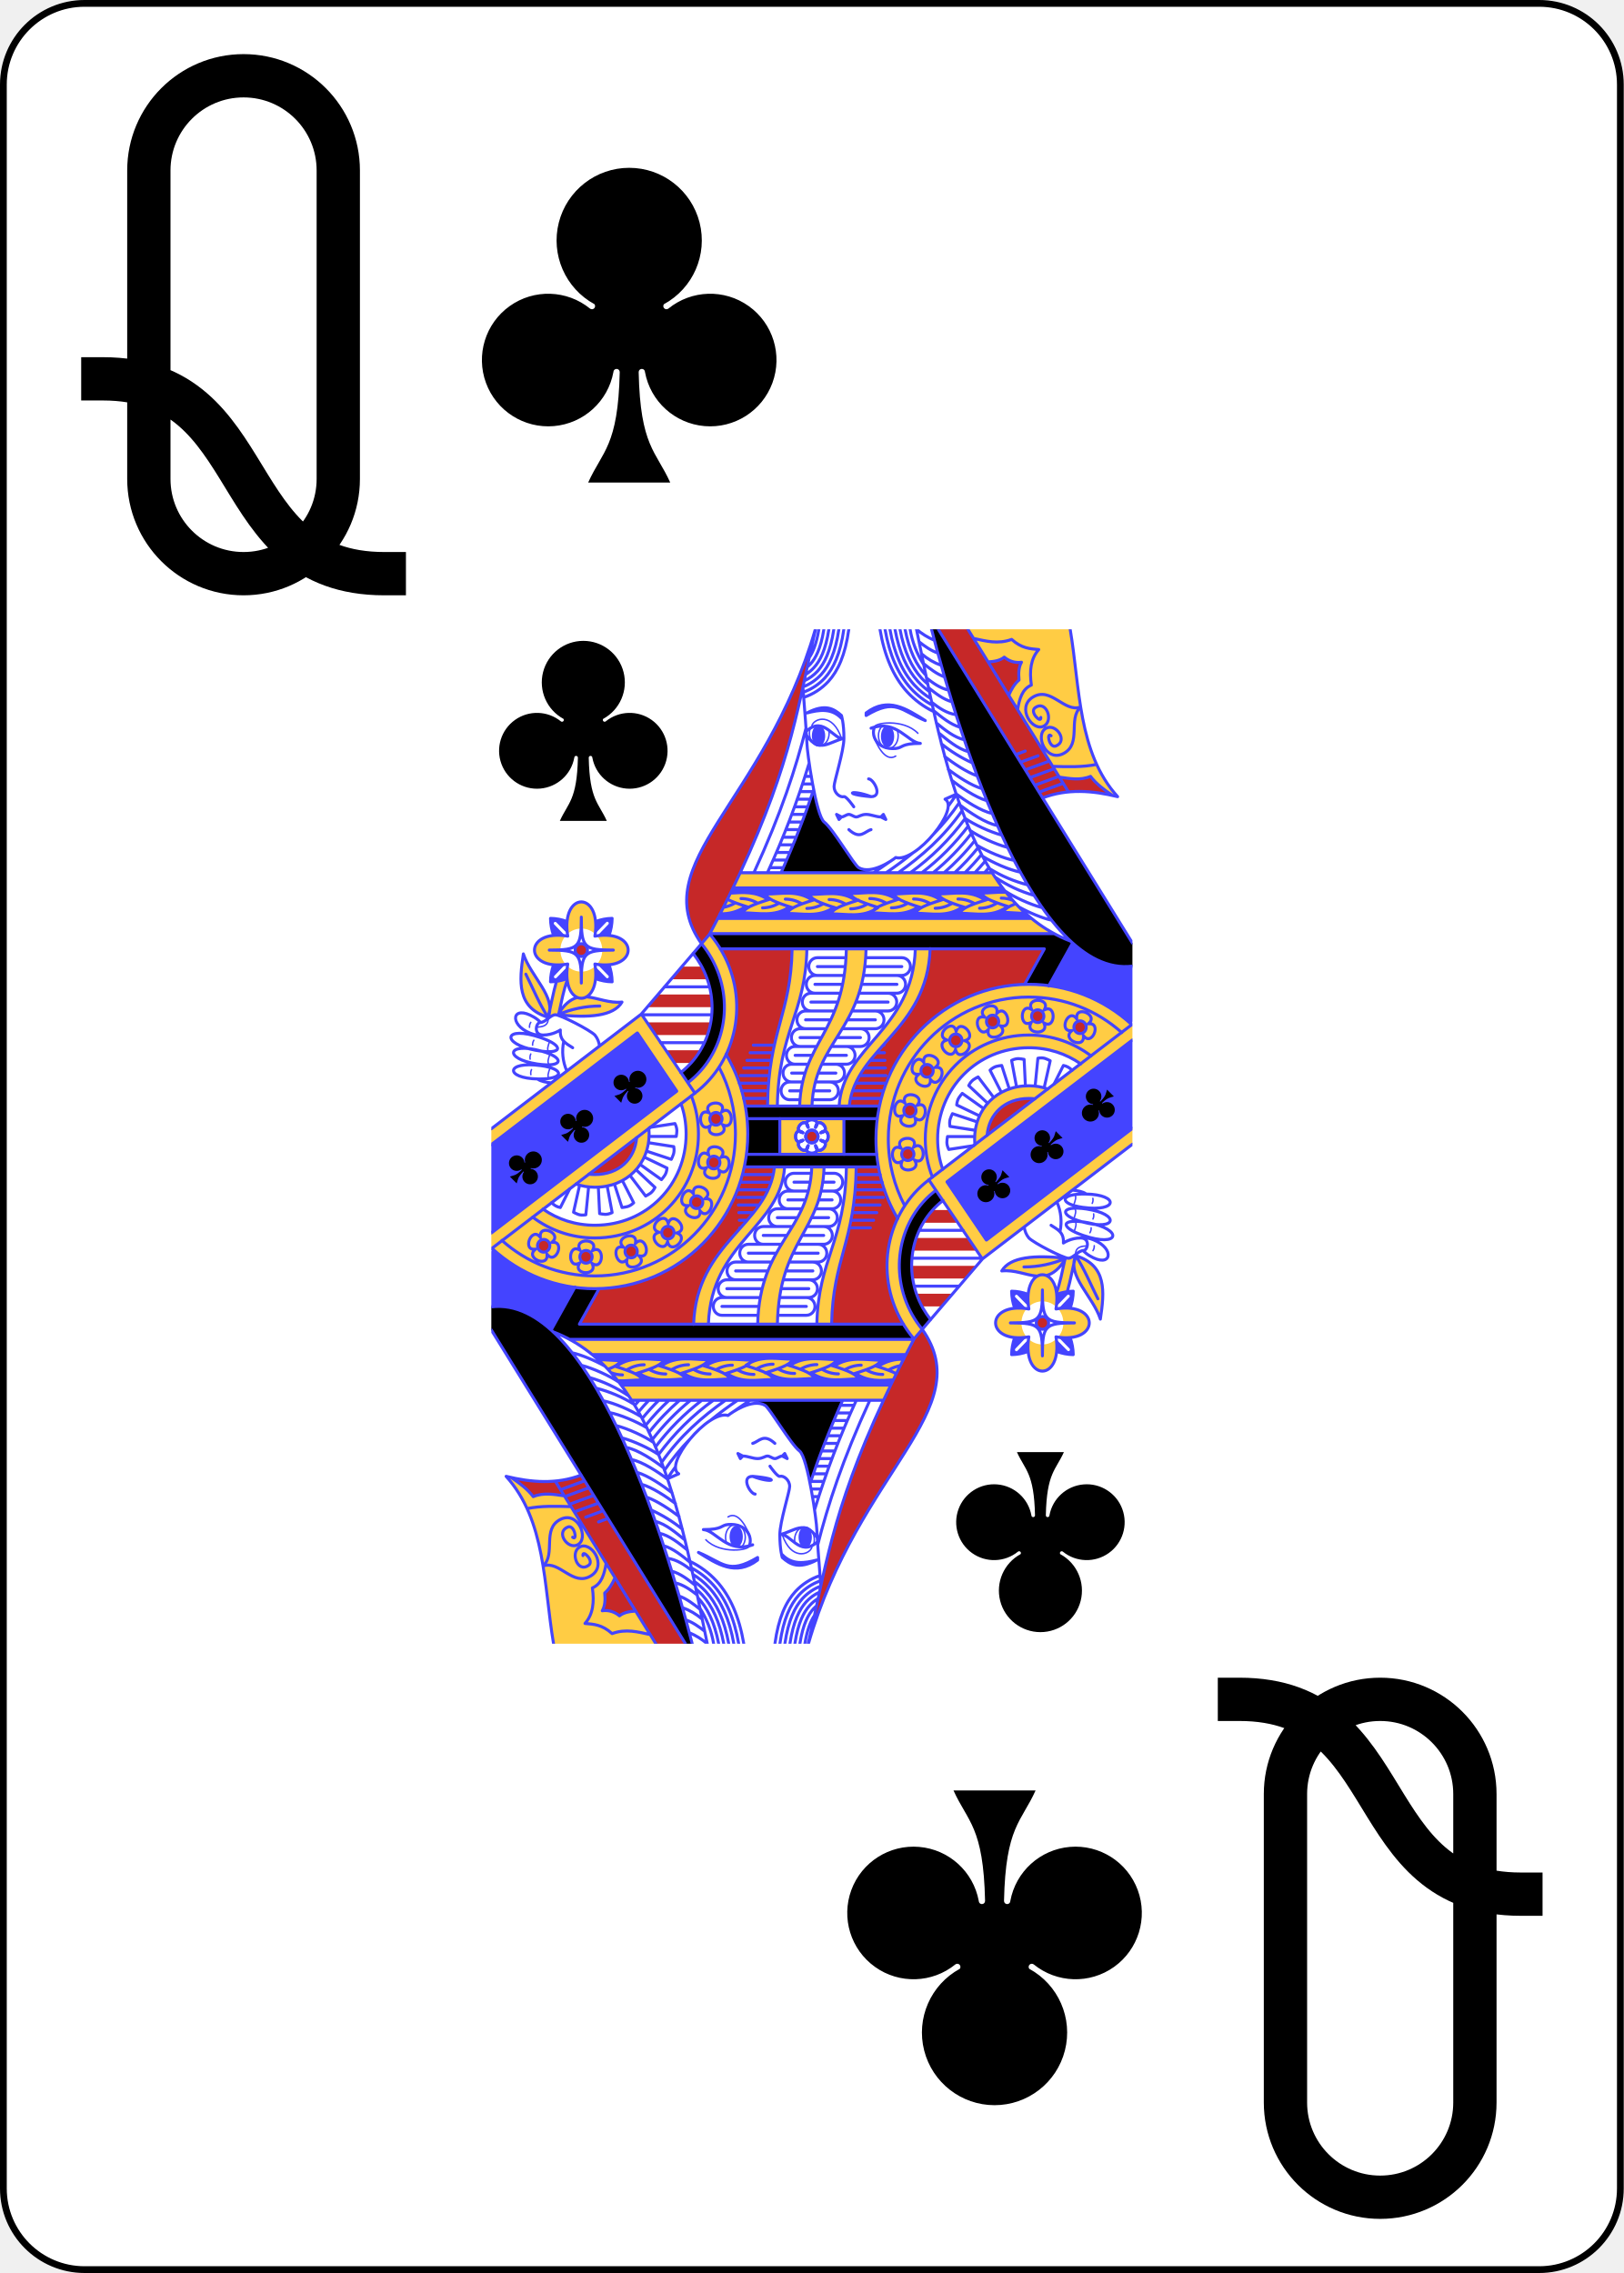
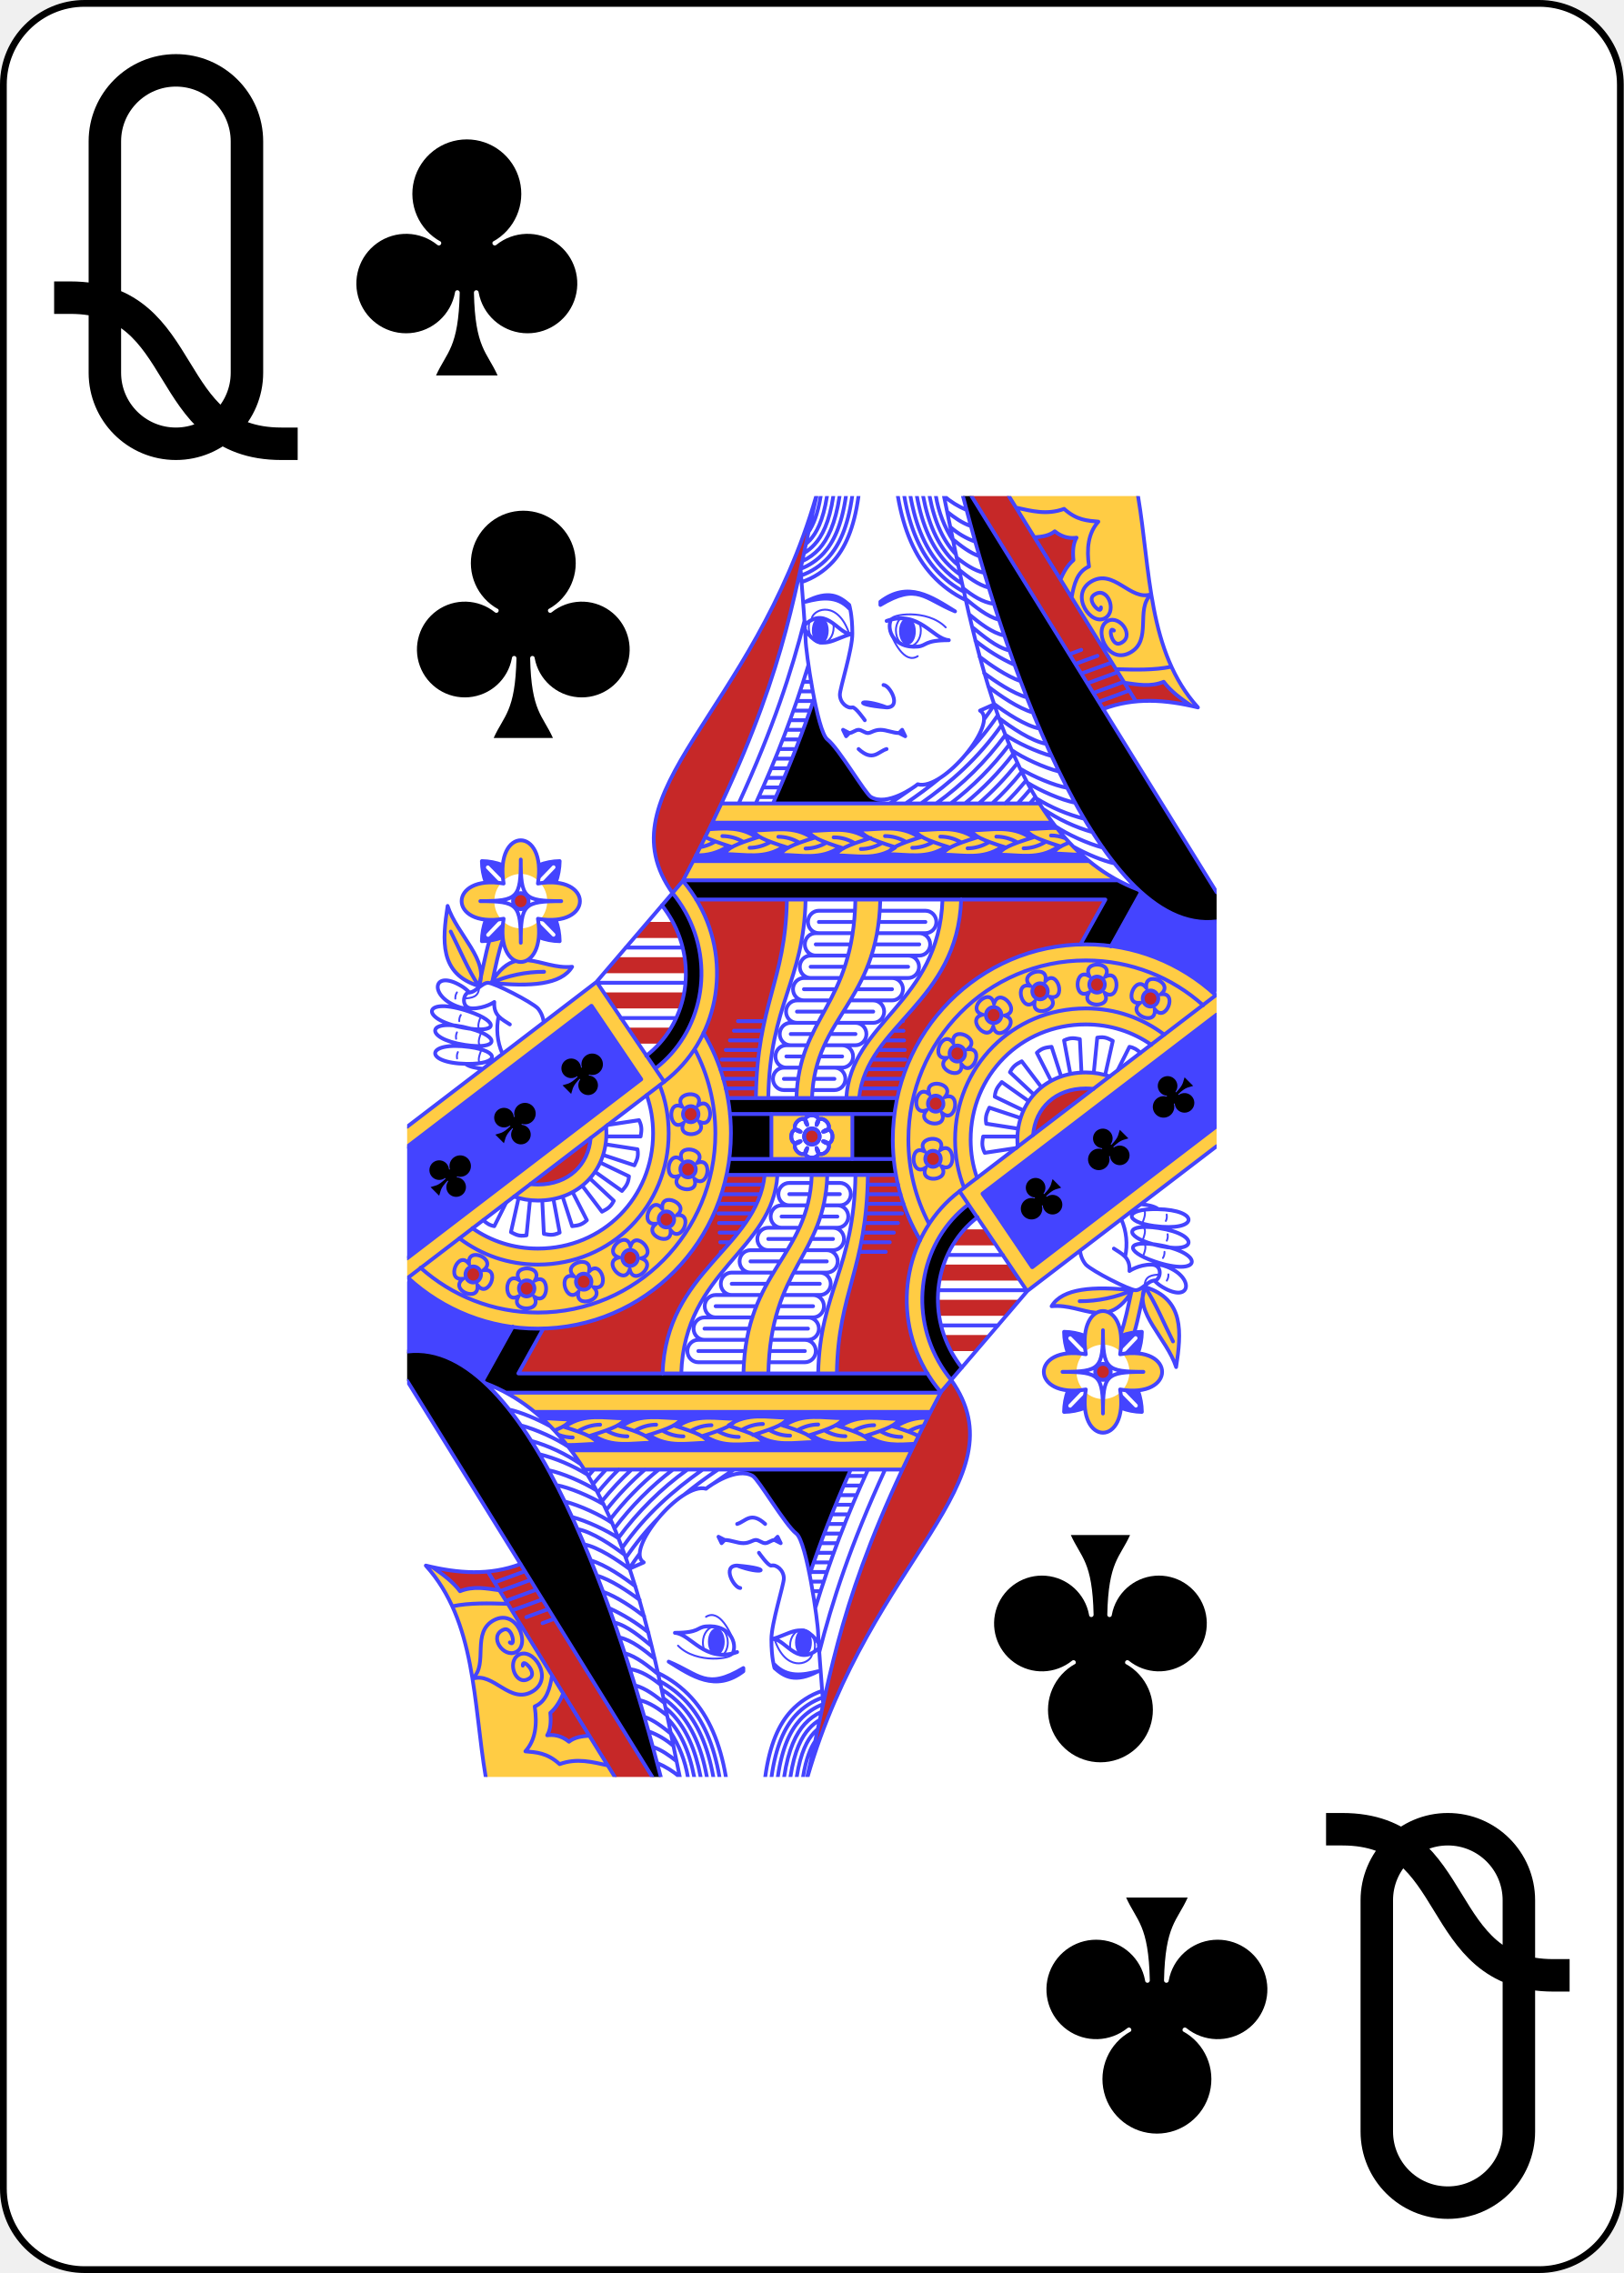
<svg xmlns="http://www.w3.org/2000/svg" xmlns:xlink="http://www.w3.org/1999/xlink" width="240" height="336" class="card" preserveAspectRatio="none" viewBox="-120 -168 240 336">
  <symbol id="h" preserveAspectRatio="xMinYMid" viewBox="-500 -500 1000 1000">
    <path fill="none" stroke="#000" stroke-linecap="square" stroke-miterlimit="1.5" stroke-width="80" d="M-260 100c300 0 220 360 520 360M-175 0v-285a175 175 0 0 1 350 0v570a175 175 0 0 1-350 0Z" />
  </symbol>
  <symbol id="a" preserveAspectRatio="xMinYMid" viewBox="-600 -600 1200 1200">
    <path d="M30 150c5 235 55 250 100 350h-260c45-100 95-115 100-350a10 10 0 0 0-20 0 210 210 0 1 1-74-201 10 10 0 0 0 14-14 230 230 0 1 1 220 0 10 10 0 0 0 14 14 210 210 0 1 1-74 201 10 10 0 0 0-20 0" />
  </symbol>
  <symbol id="b" preserveAspectRatio="none" viewBox="0 0 1300 2000">
    <path fill="#FC4" d="M1173.8 0c20 115.7 15.5 243.3 96.2 330-33.6-8-67-12.4-100-9.6L966.4 0Zm-669 480 510.8.1c33 50.8 73.7 92.5 125.2 119.7l-698 .8q35.1-64.8 62-120.6m-322.3 57.5c17 0 33.9 21 28.1 63.2a43 43 0 0 0-28.1-10.7 43 43 0 0 0-28.1 10.7c-5.8-42.1 11.2-63.2 28.1-63.2m260.1 63.1a220 220 0 0 1 25.7 35.8 215 215 0 0 1 7.8 202A300 300 0 0 1 520 995c0 168.4-138.8 305-310 305a312 312 0 0 1-208.8-79.6l.7-.5-1.9-2.5v-27.1l376-279.7L296 796 0 1016v-31.1l304-226 105.2 150.7.5-.5-10.7-15.3c74.4-55.4 96.5-160.2 47.7-244.8q-9.2-15.7-20.4-29zm-213.2 2.6c68.8-.5 63.8 68.2-15.1 57.4a43 43 0 0 0 10.7-28.1 43 43 0 0 0-10.7-28.1q8-1.1 15.1-1.2m-93.8 0q7 0 15.1 1.2a43 43 0 0 0-10.7 28.1 43 43 0 0 0 10.7 28.1c-78.9 10.8-84-58-15.1-57.4m754.2 26.5c-5.6 161.8-151.4 195.8-164 310.3h-20.5c7.7-119 148.9-148.4 154.5-310Zm-130 .4c-4 161.4-104.6 181.7-109.6 309.8h-25c4.3-128 91.3-143.7 94.7-309.8Zm-120 .2c-2.7 128.3-57.3 162.2-59.7 309.4h-20c2-147.2 47.5-181 49.8-309.4ZM65 640c13 39.2 55.1 75.2 53.7 109.8 4.4-19 8-38 13.5-56l21.7-2c-7.3 20-11.6 41.9-16.6 63.8L115 765c-63.6-19-58.4-71.2-50-125m89.4 24.3a43 43 0 0 0 28.1 10.7 43 43 0 0 0 28.1-10.7c4.6 33.6-5.2 53.8-18 60.6l1.7-.1c21.8 2 45 12.8 70.7 10.2-17.4 28.3-67.5 31.4-130 25 13-21 25.9-30.5 39.1-34h.7c-13.9-5.5-25.3-26-20.4-61.7M385.2 935l-280.1 208.2c29.6 20 65.2 31.7 104.9 31.7 105 0 185-80 185-180q-.1-31.8-10.3-59.4zm259.4 30h137.9a331 331 0 0 0-1 69.5l-136.5.4v-2.7c6.3 2.2 15.6 0 15.6-6.7 7 7 22-8 15-15 10 0 10-21.2 0-21.2 7-7-8-22-15-15 0-6.8-9.7-9-16-6.6zm-325.1 19q.5 5.2.5 10.9c0 58.9-44.6 105-110 105q-20.8 0-38.2-6.3z" />
  </symbol>
  <symbol id="c" preserveAspectRatio="none" viewBox="0 0 1300 2000">
    <path fill="#c62828" d="m966.3 0 201 316.5-15.6-25c20.8 2.7 41.6 7 63.3-1.5 11.6 15 27.3 26 42.4 37-29.8-6-58.7-9-87.4-6.3l-.2-.3c-17.6 2-35 5.7-52 12.1L906.5 0ZM657.6 0c-34.4 141.5-46.4 258-153 480a2759 2759 0 0 1-62 121.2l-16.3 18.7C311 461.5 555.3 342.3 657 0ZM1040 55a45 45 0 0 0 35 10c-5.3 8.6-6.5 20.7-5 35a80 80 0 0 0-20.8 30.2l-41.9-65.8c12.1-.8 23.7-2.5 32.7-9.4M182.5 620a12.5 12.5 0 0 1 12.5 12.5 12.5 12.5 0 0 1-12.5 12.5 12.5 12.5 0 0 1-12.5-12.5 12.5 12.5 0 0 1 12.5-12.5m707.2 9.9 231.3.1-39.6 70.2C936.9 704 817 805.2 787 939.6l-61.4.4c12.7-114.5 158.5-148.5 164-310.1m-425.5 0 145.9.2c-2.5 128.5-48 162.4-50 309.7l-44.8.1A308 308 0 0 0 476 838.4 215 215 0 0 0 464 630m-37.6 35 11.6 25h-74.2l22.6-25zm19 55 2.2 25H315.7l22-25zm-.6 55-7.1 25h-104l-18-25zm-21 55-19 25h-34l-17.6-25zm31.6 122.7a12.5 12.5 0 0 1 12.5 11.5 12.5 12.5 0 0 1-11.5 13.4 12.5 12.5 0 0 1-13.4-11.4 12.5 12.5 0 0 1 11.5-13.5zM650 987.5a12.5 12.5 0 0 1 12.5 12.5 12.5 12.5 0 0 1-12.5 12.5 12.5 12.5 0 0 1-12.5-12.5 12.5 12.5 0 0 1 12.5-12.5m-355.3 15c-3.4 41.5-35.5 72.5-84.7 72.5q-6.3 0-12-.7zm156.1 36.3 2.5.2a12.5 12.5 0 0 1 10.1 14.5 12.5 12.5 0 0 1-14.5 10.1 12.5 12.5 0 0 1-10-14.5 12.5 12.5 0 0 1 12-10.3m-34.3 78.2a13 13 0 0 1 4.8 1 12.5 12.5 0 0 1 6.6 16.4 12.5 12.5 0 0 1-16.4 6.6 12.5 12.5 0 0 1-6.6-16.4 13 13 0 0 1 11.6-7.6m-58.2 60a13 13 0 0 1 8.9 4 12.5 12.5 0 0 1-.6 17.7 12.5 12.5 0 0 1-17.7-.6 12.5 12.5 0 0 1 .6-17.7 13 13 0 0 1 8.8-3.4m-252.2 26a13 13 0 0 1 4.9 1 12.5 12.5 0 0 1 6.7 16.3 12.5 12.5 0 0 1-16.4 6.7 12.5 12.5 0 0 1-6.7-16.4 13 13 0 0 1 11.5-7.6m177.2 11.2a12.5 12.5 0 0 1 12.2 9 12.5 12.5 0 0 1-8.4 15.5 12.5 12.5 0 0 1-15.5-8.5 12.5 12.5 0 0 1 8.4-15.5 13 13 0 0 1 3.3-.5m-90.9 10.5a12.5 12.5 0 0 1 12.1 13 12.5 12.5 0 0 1-13 12 12.5 12.5 0 0 1-12-13 12.5 12.5 0 0 1 13-12" />
  </symbol>
  <symbol id="d" preserveAspectRatio="none" viewBox="0 0 1300 2000">
    <path fill="#44F" d="M663.4 188.8A13.4 21.2 0 0 1 677 210a13.4 21.2 0 0 1-13.5 21.2A13.4 21.2 0 0 1 650 210a13.4 21.2 0 0 1 13.4-21.2m140 1.2a13.4 21.2 0 0 1 13.5 21.2 13.4 21.2 0 0 1-13.5 21.2 13.4 21.2 0 0 1-13.4-21.2 13.4 21.2 0 0 1 13.4-21.2m233.4 319.8q5 6.5 10.2 12.8l-3.9-4.2a161 161 0 0 0-12 0h-2.1l-3.4.2-11.5.7-6 .3-2.4.1-3.7.2h-3l-5 .1 1 1.7v.2l1 1.4.7.8.7.8.8.8a24 24 0 0 0 4.9 3.8l2.5 1.5 6.3 3v.1q8.9 3.9 24.1 8.8l13.6 4.3c-6.5 3.6-9.9 7-11.8 11l10.9.3c10.9.5 21.8 1.5 32.7 1.5l-11.8-12.8q12 11.9 25.2 22.4l-635.6.4 4.8-9.2h3.5l3-.1h.5l2.6-.2c14-1 28-4.4 41.5-13.6l-.7.2 1-.6q3.1.4 6.4 1.5c-6.6 3.6-9.9 7-11.8 11.1 31.8-.2 64.2 8.6 94.9-12l6.8 2c-6.6 3.6-10 7-11.9 11.2 31.9-.2 64.3 8.6 95-12l5.7 1.7c-6.6 3.6-10 7-11.9 11.1 28.8-.2 58 7 86-6.8a19 19 0 0 0-3.4 4.9c31.9-.2 64.3 8.6 95-12q2.7.7 5.6 1.7c-6.5 3.6-9.9 7-11.8 11.1 32-.2 64.4 8.6 95.1-12.2l-20.2-7.7q10.6 3.8 27 8.8c-6.6 3.6-10 7-11.9 11.1 32-.2 64.4 8.6 95.1-12.2l-39.3-15-7.7 2.3 3.3-1.2c-30.8-20.8-63.2-12-95.2-12.2 2.7 5.8 8.2 10.2 21.4 15.6l-11.8-4.5-7.7 2.3 3.3-1.2c-30.8-20.8-63.2-12-95.2-12.2 1.8 3.8 4.9 7 10.5 10.3l-7.4 2.3 3.3-1.2a86 86 0 0 0-50.1-14c-15 0-30 1.9-45 1.8 2.2 4.9 6.6 8.8 16 13.2l-6.8 2.2 3.3-1.3c-30.7-20.8-63.2-12-95.1-12.2 1.8 3.8 4.8 7 10.4 10.3l-7.3 2.3 3.2-1.2c-30.7-20.9-63.2-12-95.1-12.2 1.7 3.6 4.5 6.7 9.7 9.9l-7.7 2.4 3.2-1.3-5.8-3.6-.8-.4-2.8-1.5q-.4 0-.7-.3l-5.4-2.3-.7-.3-2.9-1-.8-.2-2.2-.7-.8-.2-2.9-.8h-.1l-2.9-.6-.8-.2-2.3-.4h-.7l-3-.5h-.5l-5.7-.6h-1.2a136 136 0 0 0-14.8-.2l-1.7.1-5.7.3q-5.7.2-11.2.6L490 510zM775 545.6l8 2.4-.6.4zM245 570a99 99 0 0 1-6.3 33.6q-10.5-1-23.7.7l22-22.3a3 3 0 1 0-4.2-4.2L210.7 600q1.7-13.3.7-23.7A100 100 0 0 1 245 570m-125 0a99 99 0 0 1 33.6 6.3q-1 10.5.7 23.7L132 578a3 3 0 1 0-4.2 4.2l22.1 22.2q-13.3-1.7-23.7-.7A100 100 0 0 1 120 570m1058.6 49c38.2 32.7 78.7 50.2 121.4 45v108.8l-1.2 6.8a308 308 0 0 0-168.3-76.6ZM215 660.6q13.2 1.7 23.7.7A100 100 0 0 1 245 695a100 100 0 0 1-33.6-6.3q1-10.5-.7-23.7l22.3 22c2.8 3 7.2-1.4 4.2-4.2zm-65 0L128 683c-3 2.8 1.4 7.2 4.2 4.2l22.2-22.1q-1.7 13.3-.7 23.7A100 100 0 0 1 120 695a99 99 0 0 1 6.3-33.6q10.5 1 23.7-.7M296 796l80 114.7L0 1190.3v-174.4z" />
  </symbol>
  <symbol id="e" preserveAspectRatio="none" viewBox="0 0 1300 2000">
    <path d="M906.4 0 1300 618.6V664C1102.8 687.9 952.6 226.5 892.7 0ZM653.8 316.5c6.3 30.7 13.9 58 21.2 63.5 17.9 13.3 60.7 84.8 70 90q8.3 4.4 18 4l-1.2 6-173.7-.1a1944 1944 0 0 0 65.7-163.4M1141 599.9a281 281 0 0 0 33.3 14.8l4 4.5-47.6 83.8a259 259 0 0 0-49.5-2.8L1121 630l-656.9-.2a245 245 0 0 0-21.2-29.5zm-714.7 20q11.3 13.3 20.4 29c48.8 84.6 26.7 189.4-47.7 244.8l-15.1-19.8c64.2-47.8 83.7-138.1 40.9-212.2q-7.1-12.1-15.7-22.8zM787 940a305 305 0 0 0-5.6 94.8l-66.4.3.2-70H518.5q-1.3-12.6-3.2-25z" />
  </symbol>
  <symbol id="f" preserveAspectRatio="none" viewBox="0 0 1300 2000">
    <path fill="none" stroke="#44F" stroke-linecap="round" stroke-linejoin="round" stroke-width="6" d="M0 984.8 303.7 759m995.1 20.6A312 312 0 0 0 1090 700c-171.2 0-310 136.6-310 305 0 57.3 16 110.9 44 156.7M1298 780l-410.8 305.4M787 940H515.7M0 1190.3l376-279.6m-71.8-152.2 108.6 156M296.3 796 376 910.5M442.8 601 304.2 758.5m109 155.7c85-62.8 110.3-182.3 55.1-277.8q-11.3-19.5-25.7-35.8m-43.6 293c74.4-55.3 96.5-160 47.7-244.7q-9.1-15.7-20.4-29M295.8 796 0 1016m383.9-142c64.2-47.9 83.7-138.2 40.9-212.3q-7.1-12.1-15.7-22.8M304.9 760h142M351 705h91.4M343 815h89m11.1-215h698m-682-30h636M490 510h547m-532-30h510.5M657.5.2c-34.3 141.4-46.3 258-152.8 479.8a2759 2759 0 0 1-62.1 121.2M464 630h656.6m-510.7.3c-2.3 128.3-47.8 162.2-49.8 309.4m79.8-309.4C637 758.6 582.5 792.5 580 939.7M719.9 630c-3.4 166-90.4 181.9-94.7 309.8M759.9 630c-4 161.4-104.7 181.7-109.7 309.8M859.8 630c-5.6 161.5-147 191-154.5 309.9m184.5-310.3c-5.6 161.8-151.4 195.8-164 310.3m56.5 25H518.6m272.2-40h-62.5m67.1-15h-62.9m68.4-15h-62.2m61.5-15h-53.4m52.4-15h-42.5m41.5-15h-30m29-15H781m-220.4 90h-49m49.6-15h-53.5m54.6-15h-59.4m60.9-15h-58.6m60.4-15h-53.9m56.3-15h-49.7m52.5-15h-46m49.2-15h-42.7m265 0h-1.7m-773 385c50.1 43.6 116 70 188.4 70 158 0 285-125.3 285-280 0-47.5-12-92.1-33.2-131.3M84.1 1159.1c35 25.7 78 40.9 125.9 40.9 118.2 0 210-91.4 210-205q-.1-40.1-14.4-74.9m-207.7 154.2q6 .7 12.1.7c49.2 0 81.3-31 84.7-72.6m-122.9 91.3q17.4 6.2 38.2 6.3c65.4 0 110-46.1 110-105q0-5.6-.5-11m-214.6 159.2c29.6 20 65.4 31.8 105.1 31.8 105 0 185-80 185-180q-.1-31.8-10.3-59.4m257.8 46.3c-3.5-24.8-35.4 7-10.6 10.6-20-15-20 30 0 15-24.8 3.5 7 35.4 10.6 10.6-15 20 30 20 15 0 3.5 24.8 35.4-7 10.6-10.6 20 15 20-30 0-15 24.8-3.5-7-35.4-10.6-10.6 15-20-30-20-15 0m-5 18.1a12.5 12.5 0 0 0 12.5 12.5 12.5 12.5 0 0 0 12.5-12.5 12.5 12.5 0 0 0-12.5-12.5 12.5 12.5 0 0 0-12.5 12.5m77.5-35v70m366.2-334.7 40.2-70.2m8.8 73.2 48.1-84.1M906.3 0 1300 618.6m-182.3-286.1c49.9-18.5 100.9-14.7 152.3-2.5-80.7-86.7-76.1-214.3-96.2-330M966.4 0 1170 320M892.5-.4C952.3 226 1102.7 688 1300 664.2M862-.4c48.3 224.1 98.8 536.3 312.3 615.1m-14.7-311-48.9 17.5M1151 290l-48.9 17.5m39.3-32.6-48.9 17.5m39.3-32.6-49 17.4m25.8-27.7-35.4 12.6m9.4-22-19 6.9m194.6 79.8c-15.8-10.8-31.5-21.7-43.1-36.8-21.7 8.6-42.5 4.2-63.3 1.5m75.3-25c-27.7 5.5-58 4.7-88.3 3.8m56-116.5c-26 22.4 3 72.3-34.7 91.2-36 18-59-38-35-50 20-10 45 25 20 35-14.1 5.7-20.1-28.6-10-20m59.8-56.7c-33.4 11.5-60.1-41.4-96.8-19.5-34.6 20.7.2 70.3 23.3 56.5 19.2-11.5 3.2-51.4-18.7-35.7-12.4 8.8 13.3 32.3 11.5 19.2m-47-15.4c3.7-20.7 8.8-40.4 27.9-48.4-4.2-27.9-1.4-52.3 15-70-17.4-1.6-34.5-2-55-20-28 10-52.5 3.2-77.4-2m71.6 112.2c5-11.3 11-22 20.8-30.2-1.5-14.3-.3-26.4 5-35-8.5 1.2-21.8.6-35-10-9 7-20.6 8.6-32.7 9.4M905.5 46.9c-14-4.6-26.2-13.1-38.2-22.3m45.1 46.6a127 127 0 0 1-40-22.8M919 93.9c-15.6-5.4-29.2-15.8-42.7-26.4M927 120c-16.7-3.8-30.8-13.5-44.6-24m51.6 47c-17.7-4.8-32.6-16.2-47.5-27.8m55.9 53.2c-18.8-2.6-34.4-13-49.5-24.5m57.7 49.3c-19.4-5.3-38-20.2-54-33m62.5 57.6c-20.3-4.3-39.9-19.8-56.8-33.2m65.1 56.6c-21.7-5.3-42.5-23-60.1-36.8m68.2 59.1a293 293 0 0 1-63-37.8m72.6 63.3c-22.1-7.6-49-25.5-65.9-38.2m76 63.5c-22.1-6.2-50.3-24.5-68.7-38M1005 338c-23.4-6.6-53.5-26.7-71.6-40.4m82.4 65.5c-22.7-4.3-54-24.5-74-39.2m84.6 63c-23.4-4-56.5-25.7-76.5-40.7m85.3 59.7c-24-6.3-56.5-21-74.8-33.3m86.6 57.5c-24.1-6-57.7-21-76.5-33.7m89.7 59.2c-21-3.6-53.8-17.2-75.8-29.9m88.6 53.2c-22.3-4.3-56-18.6-77.1-31.5m91.7 56.5a281 281 0 0 1-77.1-31.8m90.4 52.7a276 276 0 0 1-79.9-36.5m96.4 60.6c-24-5.9-57.6-20.9-76.6-33.5m95.4 58.2c-19.2-4.1-45.9-15-66-26m-432-353c-20.6 78.5-50 167.3-105.6 285m99.2-366.3c3 36.7 8.2 104.4 8.2 111.7 0 15 18.2 142.5 35 155 17.9 13.3 60.7 84.8 70 90 25.8 14.6 68.6-14.7 75-20 40.5 11.4 131.5-97 100-115l23.2-10m-299-60.2a1672 1672 0 0 1-84.4 215.3m93.8-164c-16.7 48.8-38 102.6-66 163.7m-23.1-9.8H592m-20.6-15h27.3m-20.6-15h27.3m-20.7-15h27M591 410h27m-20.7-15h27m-21-15h26.8m-20.8-15h26.6m-21.1-15h26.8m-21.3-15H647m-21.2-15h26.5M631 305h20m-15-15h13m248 113.6a443 443 0 0 0 51.9-61.7M800.4 480.1a731 731 0 0 0 55.2-39.8M825.2 480c47.3-32.5 92-70.3 129.5-122.4M849.5 480.1a497 497 0 0 0 111.3-107M873 480a486 486 0 0 0 94.2-92.1m-71.2 92a477 477 0 0 0 77.6-77.4M918 480.1c22-18.7 43-39.5 62.3-63.4M939.5 480q25-22.3 47.6-49.5m-27 49.7a457 457 0 0 0 34-36.2m-13.6 36q10.7-11 21-22.9m-1.5 23 9.2-10.3m-82.6-121.2q8.3-10.8 16.2-22.6M775 480q16.6-10.5 32.7-21.6M900 550q17.3-.1 33.8-9.2m21.3 7c-30.7 20.8-63.2 12-95.1 12.2 4.4-9.3 16-15.1 55.8-27.2m-59.6-1q17.3-.1 33.8 9m21.4-7c-30.8-20.7-63.2-12-95.2-12 4.4 9.2 16 15 55.9 27.1m-60.9.3q17.3-.1 33.8-9.2m21.3 7c-30.7 20.8-63.2 12-95.1 12.2 4.4-9.3 16-15.1 55.8-27.3m-59.6-1q17.3 0 33.8 9.1m21.4-7c-30.8-20.8-63.2-12-95.2-12.1 4.4 9.3 16 15.1 55.9 27.2m-54.7 3q17.3-.1 33.8-9.2m21.4 7c-30.8 20.9-63.2 12-95.2 12.2 4.4-9.3 16-15.1 55.9-27.2m-59.6-1q17.2-.2 33.8 9M740 535c-30.7-20.8-63.2-12-95.1-12.2 4.3 9.3 16 15.1 55.8 27.3m-60.9.2q17.3-.1 33.8-9.2m21.4 7c-30.8 20.8-63.2 12-95.2 12.2 4.4-9.3 16-15.1 55.9-27.3m-59.6-1q17.2 0 33.8 9.2m21.3-7c-30.7-20.9-63.2-12-95.1-12.2 4.3 9.3 16 15.1 55.8 27.2m-62 0q17.3-.1 33.9-9.2m21.3 7c-30.7 20.8-63.2 12-95.1 12.1 4.3-9.3 16-15.1 55.8-27.2m-59.6-1A68 68 0 0 1 540 540m21.3-7c-24.7-16.8-50.6-14.3-76.4-12.8m-6.4 12c8.3 4.5 21.7 9.2 43.5 15.9m468 1.9q17.3-.1 33.8-9.2m21.3 7c-30.7 20.8-63.2 12-95.1 12.2 4.4-9.3 16-15.1 55.8-27.2m-59.6-1q17.3-.1 33.8 9m21.4-7c-30.8-20.7-63.2-12-95.2-12 4.4 9.2 16 15 55.9 27.1m81-30.5c-16.3-.6-32.7 1.7-49 1.6 4.3 9.3 16 15.1 55.8 27.2M1034 530q11.7 0 23.1 4.3m24.3 25.7c-14.5 0-29.1-1.8-43.6-1.7 3-6.3 9.2-11 25.4-17.2m-592.8 7.2a75 75 0 0 0 23.4-8.3m21.3 7a87 87 0 0 1-51.4 13.8m-145.1 451.4 51.4 7.8c2.2 12.5-2 18.2-5 25l-50.3-16.2m-4.7 11.8 46.3 21.6c-1.1 12.6-6.6 17-11.3 22.8l-43.3-29.9m-8.3 10.3 38.5 35c-5.8 11.3-12.5 13.4-19 17l-31.7-40.6m-15.5 10 23 43.9c-9.3 8.6-16.3 8.2-23.7 9.3l-15.4-46.4m-14.7 4L245 1150c-11.5 5.5-18 3.1-25.4 2l-2.6-52.3m-19.7-.4-5.6 55c-12.6 2.3-18.2-1.8-25-5L179 1096m142.8-114 50.6-7.5c5.8 11.4 3.6 18 2.6 25.4h-55.2M443 966.2a12.5 12.5 0 0 0 13.4 11.4 12.5 12.5 0 0 0 11.5-13.4 12.5 12.5 0 0 0-13.4-11.5 12.5 12.5 0 0 0-11.5 13.5m25.9 10.5c26 13 21.8-41.9-2-25 13-26-41.8-21.7-24.9 2-26-13-21.8 41.8 2 25-13 26 41.8 21.7 24.9-2m-30 72.4a12.5 12.5 0 0 0 10 14.5 12.5 12.5 0 0 0 14.5-10 12.5 12.5 0 0 0-10-14.6 12.5 12.5 0 0 0-14.6 10.1m22.4 16.7c22 19.2 31.7-35 4.4-24.6 19.2-22-35-31.6-24.6-4.4-22-19.2-31.7 35-4.4 24.6-19.2 22 35 31.7 24.6 4.4m-56.3 58.8a12.5 12.5 0 0 0 6.6 16.4 12.5 12.5 0 0 0 16.4-6.6 12.5 12.5 0 0 0-6.6-16.4 12.5 12.5 0 0 0-16.4 6.6m18 21.3c17.2 23.6 38.8-27 10-23 23.5-17-27-38.7-23-9.8-17.1-23.6-38.8 27-9.9 23-23.6 17 27 38.7 23 9.8m-73.5 34.5a12.5 12.5 0 0 0-.6 17.7 12.5 12.5 0 0 0 17.7.6 12.5 12.5 0 0 0 .6-17.7 12.5 12.5 0 0 0-17.7-.6m8 26.8c6 28.5 46.2-9 18.2-17 28.5-6.1-9-46.3-17-18.3-6.1-28.5-46.3 9-18.3 17-28.5 6 9 46.3 17 18.3m-77.4 7.5a12.5 12.5 0 0 0-8.4 15.5 12.5 12.5 0 0 0 15.5 8.5 12.5 12.5 0 0 0 8.4-15.6 12.5 12.5 0 0 0-15.5-8.4m-4.8 27.5c-7.3 28.3 45.4 12.6 24-7.1 28.2 7.2 12.5-45.5-7.2-24 7.2-28.2-45.5-12.5-24 7.2-28.2-7.3-12.5 45.4 7.2 24m-82.8-17.6a12.5 12.5 0 0 0-12.9 12 12.5 12.5 0 0 0 12 13 12.5 12.5 0 0 0 13-12 12.5 12.5 0 0 0-12-13m-13.4 24.6c-15.8 24.5 39.1 26.3 25 .8 24.5 15.8 26.3-39.1.8-25 15.8-24.5-39.1-26.3-25-.8-24.5-15.8-26.3 39.1-.8 25m-68.1-45.4a12.5 12.5 0 0 0-16.4 6.7 12.5 12.5 0 0 0 6.7 16.4 12.5 12.5 0 0 0 16.4-6.7 12.5 12.5 0 0 0-6.7-16.4m-21.2 18.2c-23.5 17.3 27.2 38.6 23 9.7 17.3 23.5 38.6-27.2 9.7-23 23.5-17.3-27.2-38.6-23-9.7-17.3-23.5-38.6 27.2-9.7 23m69-118.5L140 1140a30 30 0 0 1-17.5-9.5M657 0C555.2 342.3 311.1 461.6 426.3 620M210 605c15-90-70-90-55 0-90-15-90 70 0 55-15 90 70 90 55 0 90 15 90-70 0-55m-27.5-37.5c0 60-5 65-65 65 60 0 65 5 65 65 0-60 5-65 65-65-60 0-65-5-65-65m-12.5 65a12.5 12.5 0 0 0 12.5 12.5 12.5 12.5 0 0 0 12.5-12.5 12.5 12.5 0 0 0-12.5-12.5 12.5 12.5 0 0 0-12.5 12.5m68.7-28.9A100 100 0 0 0 245 570a100 100 0 0 0-33.6 6.3m-57.8 0A100 100 0 0 0 120 570a99 99 0 0 0 6.3 33.6m112.4 57.8A100 100 0 0 1 245 695a100 100 0 0 1-33.6-6.3m-57.8 0A100 100 0 0 1 120 695a99 99 0 0 1 6.3-33.6m93 160.4A40 40 0 0 0 210 800c-10-10-70-40-80-40s-20 15-30 15-15 25 5 25 35-10 35-10c-1.7 21.6 12.9 27.1 25 35m-18.1-12.8a93 93 0 0 0 6 58.2M100 805c-75-25-81.8 12-10 25 55 10 59.5-8.5 10-25m1.8 26.7c-70.6-19-77.6 15.3-8.6 25.4 52.9 7.7 56.9-12.5 8.6-25.4m-1.1 28.6c-71.9-9.7-74.7 25.2-5.5 26.3 53 .9 54.6-19.7 5.5-26.3m-.6-85a58 58 0 0 0-13.4-10.5c-45-26.2-52.1 14.3-7.6 31.6 9.1 3.6 16.1 4.3 20.9 3m15-34.4c18.2-39.3-35-80-50-125-8.4 53.8-13.6 106 50 125m0 0c-17.8-26.4-30.2-56.5-45-85m104.1 46c-13.2 3.5-26.2 13-39.1 34 62.5 6.4 112.6 3.3 130-25-25.8 2.6-48.9-8.1-70.7-10.2M135 760a218 218 0 0 1 85-17.2m413.5-608.5a120 120 0 0 0 50-31.5c19.3-20.5 34.3-52 41.4-102.7M632.7 124a108 108 0 0 0 43.6-28c17.3-18.6 31.5-47.4 38.5-95.9m-82.9 113.5a97 97 0 0 0 37-24.4c15.5-16.6 28.9-42.9 35.8-89M637.5 89a72 72 0 0 0 16.8-13.5C666.1 63 678 41.6 684.4.3m-49.7 101.3a84 84 0 0 0 27-19.2c13.4-14.6 26-38.4 32.8-82.2m-54 74.6q3.4-2.9 6.4-6C657 58 668 39.1 674.3.2m113.8 0q13.8 79.2 55 123.1a175 175 0 0 0 54 39M798.4 0c9 50.8 26.6 89 52.1 116.4a163 163 0 0 0 44 33.2M808.3.1c8.8 48.5 25.7 84.2 49.3 109.6q15.6 16.4 33.7 27M818.6 0c8.6 46.2 24.6 79.4 46.4 102.8q11 11.5 23.2 19.9m-11.4-53A183 183 0 0 1 849.2.2m-20.5 0c8.5 43.8 23.6 74.5 43.6 96q6 6.4 12.7 11.8M839 0c8.4 42.8 23.3 71.4 42.4 91M644.8 55.7c7-10 14.4-26.2 19.4-55.6m234 21.5a139 139 0 0 1-36-21.6M880 180c-37.9-22.8-75.4-48-120-15v5c60-35 70-10 120 10m-170-10v5.5c-20-20.5-45.3-16.8-70-10.5 37.2-18.9 54.5-8.3 70 5m0 0s5 15 5 45c0 25-20 85-20 95 0 13 12.3 22.1 20 20 4.8-1.3 20 20 20 20m30-55c10 0 30 35 5 35-40-15-60-5 0 0m25 35 5 10-10-5zm-95 0 5 10 5-5zm90 5c-10 0-20-5-30-5s-15 5-20 5-10-5-15-5-10 5-15 5m60 25c-13.5 3.8-21.9 20.5-45 0m45-200c52.2-18 74.4 28.5 100 30-40 0-35 8.7-50 10-38.3 3.3-51-26.4-42.7-42.3M640 200c35-30 55 20 75 15-29.2 6.6-50 30-75-5M137.3 755.6c5-22 9.3-43.8 16.6-63.8M115 765c6.2-23.9 10.3-48.4 17.2-71.1m-38 193c6.1 4.5 18 6.5 27.2 7.4M717.6 665h-56.4m51 35h-56m46.5 35H648m40.3 35h-51.1m32.5 35H626m25 35h-35m20.4 35H609m19.2 35H605m110.4-227.5h-54.2a17.5 17.5 0 1 1 0-35h56.4m-9.6 70h-51.8a17.5 17.5 0 1 1 0-35h56m-16.1 70h-48a17.5 17.5 0 1 1 0-35h54.6m-23.4 70h-42.1a17.5 17.5 0 1 1 0-35h51m-28.2 70h-34a17.5 17.5 0 1 1 0-35h43.8m-26.9 70h-27a17.5 17.5 0 1 1 0-35h35m-19.4 70H609a17.5 17.5 0 1 1 0-35h27.4m-10.4 70h-21a17.5 17.5 0 1 1 0-35h23.2M832.4 665h-75.2m65.3 35h-71.8m53.9 35H739m39.8 35H722m26.6 35h-48m19.5 35h-40.9m19.5 35H663m23.3 35h-32.8M759 647.5h73.4a17.5 17.5 0 1 1 0 35h-75.2m-2.6 0h67.9a17.5 17.5 0 1 1 0 35h-71.8m-5.3 0h59.2a17.5 17.5 0 1 1 0 35H739m-7.8 0h47.6a17.5 17.5 0 1 1 0 35H722m-10.4 0h37a17.5 17.5 0 1 1 0 35h-48m-11 0h30.5a17.5 17.5 0 1 1 0 35h-40.9m-9 0h28.5a17.5 17.5 0 1 1 0 35H663m-5.5 0h28.8a17.5 17.5 0 1 1 0 35h-32.8" />
  </symbol>
  <symbol id="g" preserveAspectRatio="none" viewBox="0 0 1300 2000">
    <g transform="matrix(-1 0 0 1 1300 0)">
      <path fill="none" stroke="#44F" stroke-linecap="round" stroke-linejoin="round" stroke-width="3" d="M1184.5 767.2c.3 15.4 12 16.5 23.9 17.3m-27 27.2c3.7 9.4 6.3 17.2 2.1 21.1m-2.7 4c3.6 9.4 6.2 17.3 2 21.2m-2 6.6c3.6 9.3 6.2 17.2 2 21.1m31-75.4q2.8 4.4 2.5 9.6m3.7 17.5q2.3 4.8 1.3 10m-2.8 20.8q2.3 4.6 1.3 9.9m.2-103.1q2.9 4.4 2.6 9.7M435 205c29.9-29.8 90-20.2 87.8-12.1M480 250c21.6 13.4 40-25 45-40m65 5c17.6-51.3 55-40 60-25m-142.6.4A28 28 0 0 1 515 210c0 13.8-9 25-20 25s-20-11.2-20-25q0-6.5 2.4-12m176-2.6q1.6 4.5 1.6 9.6c0 13.8-9 25-20 25s-20-11.2-20-25q0-3.3.7-6.5" />
      <use xlink:href="#a" height="90" transform="scale(1 .972)rotate(-45 1595.6 -687.3)" />
      <use xlink:href="#a" height="90" transform="scale(1 .972)rotate(-45 1745.2 -778)" />
      <use xlink:href="#a" height="90" transform="scale(1 .972)rotate(-45 1899 -861.4)" />
    </g>
  </symbol>
  <rect width="239" height="335" x="-119.5" y="-167.5" fill="#fff" stroke="#000" rx="12" ry="12" />
-   <use xlink:href="#h" height="80" x="-124" y="-160" />
-   <use xlink:href="#a" height="56" x="-55" y="-148" />
-   <g transform="scale(0.575)">
+   <use xlink:href="#h" height="60" x="-124" y="-160" />
+   <use xlink:href="#a" height="42" x="-72" y="-151" />
+   <g transform="scale(0.726)">
    <use xlink:href="#b" width="164.8" height="260.8" x="-82.4" y="-130.4" />
    <use xlink:href="#b" width="164.8" height="260.8" x="-82.4" y="-130.4" transform="rotate(180)" />
    <use xlink:href="#c" width="164.8" height="260.8" x="-82.4" y="-130.4" />
    <use xlink:href="#c" width="164.8" height="260.8" x="-82.4" y="-130.4" transform="rotate(180)" />
    <use xlink:href="#d" width="164.8" height="260.8" x="-82.4" y="-130.4" />
    <use xlink:href="#d" width="164.8" height="260.8" x="-82.4" y="-130.4" transform="rotate(180)" />
    <use xlink:href="#e" width="164.8" height="260.8" x="-82.4" y="-130.4" />
    <use xlink:href="#e" width="164.8" height="260.8" x="-82.4" y="-130.4" transform="rotate(180)" />
    <use xlink:href="#f" width="164.8" height="260.8" x="-82.4" y="-130.4" />
    <use xlink:href="#f" width="164.8" height="260.8" x="-82.4" y="-130.4" transform="rotate(180)" />
    <use xlink:href="#g" width="164.8" height="260.8" x="-82.4" y="-130.4" />
    <use xlink:href="#g" width="164.8" height="260.8" x="-82.4" y="-130.4" transform="rotate(180)" />
    <use xlink:href="#a" height="55.7" x="-86.6" y="-132.2" />
  </g>
  <g transform="rotate(180)">
-     <use xlink:href="#h" height="80" x="-124" y="-160" />
-     <use xlink:href="#a" height="56" x="-55" y="-148" />
-     <g transform="scale(0.575)">
+     <use xlink:href="#h" height="60" x="-124" y="-160" />
+     <use xlink:href="#a" height="42" x="-72" y="-151" />
+     <g transform="scale(0.726)">
      <use xlink:href="#a" height="55.7" x="-86.6" y="-132.2" />
    </g>
  </g>
</svg>
